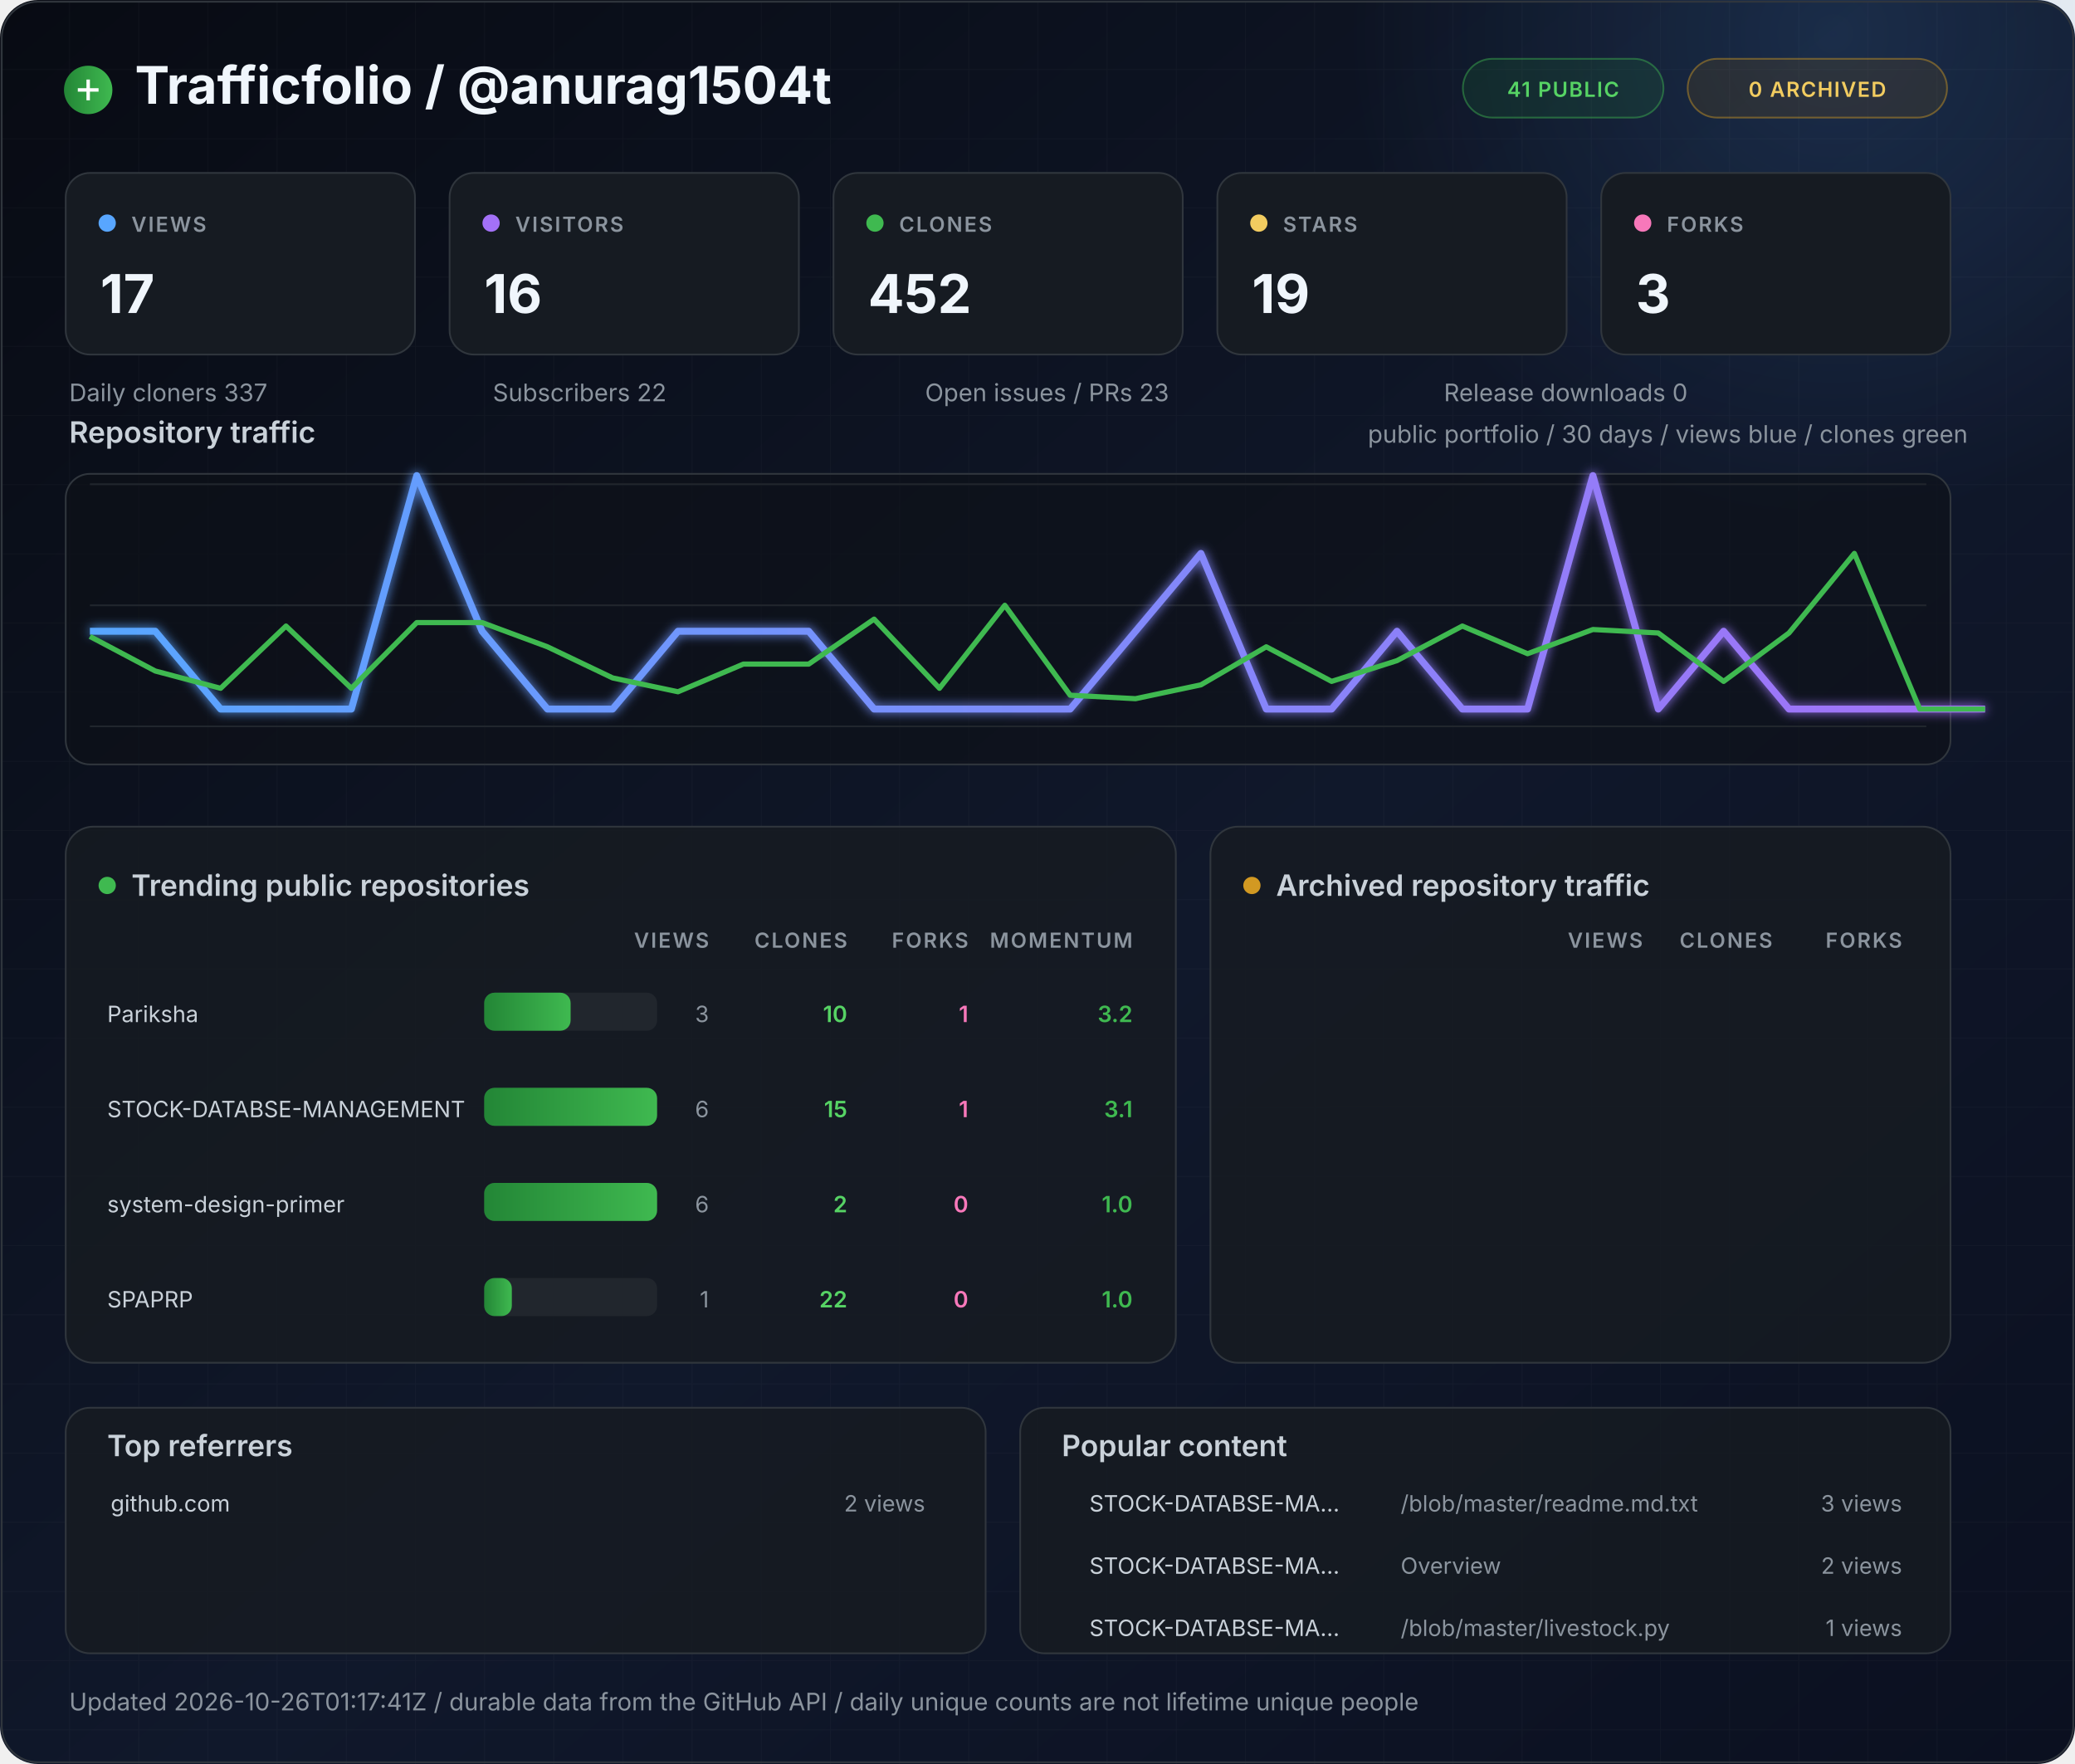
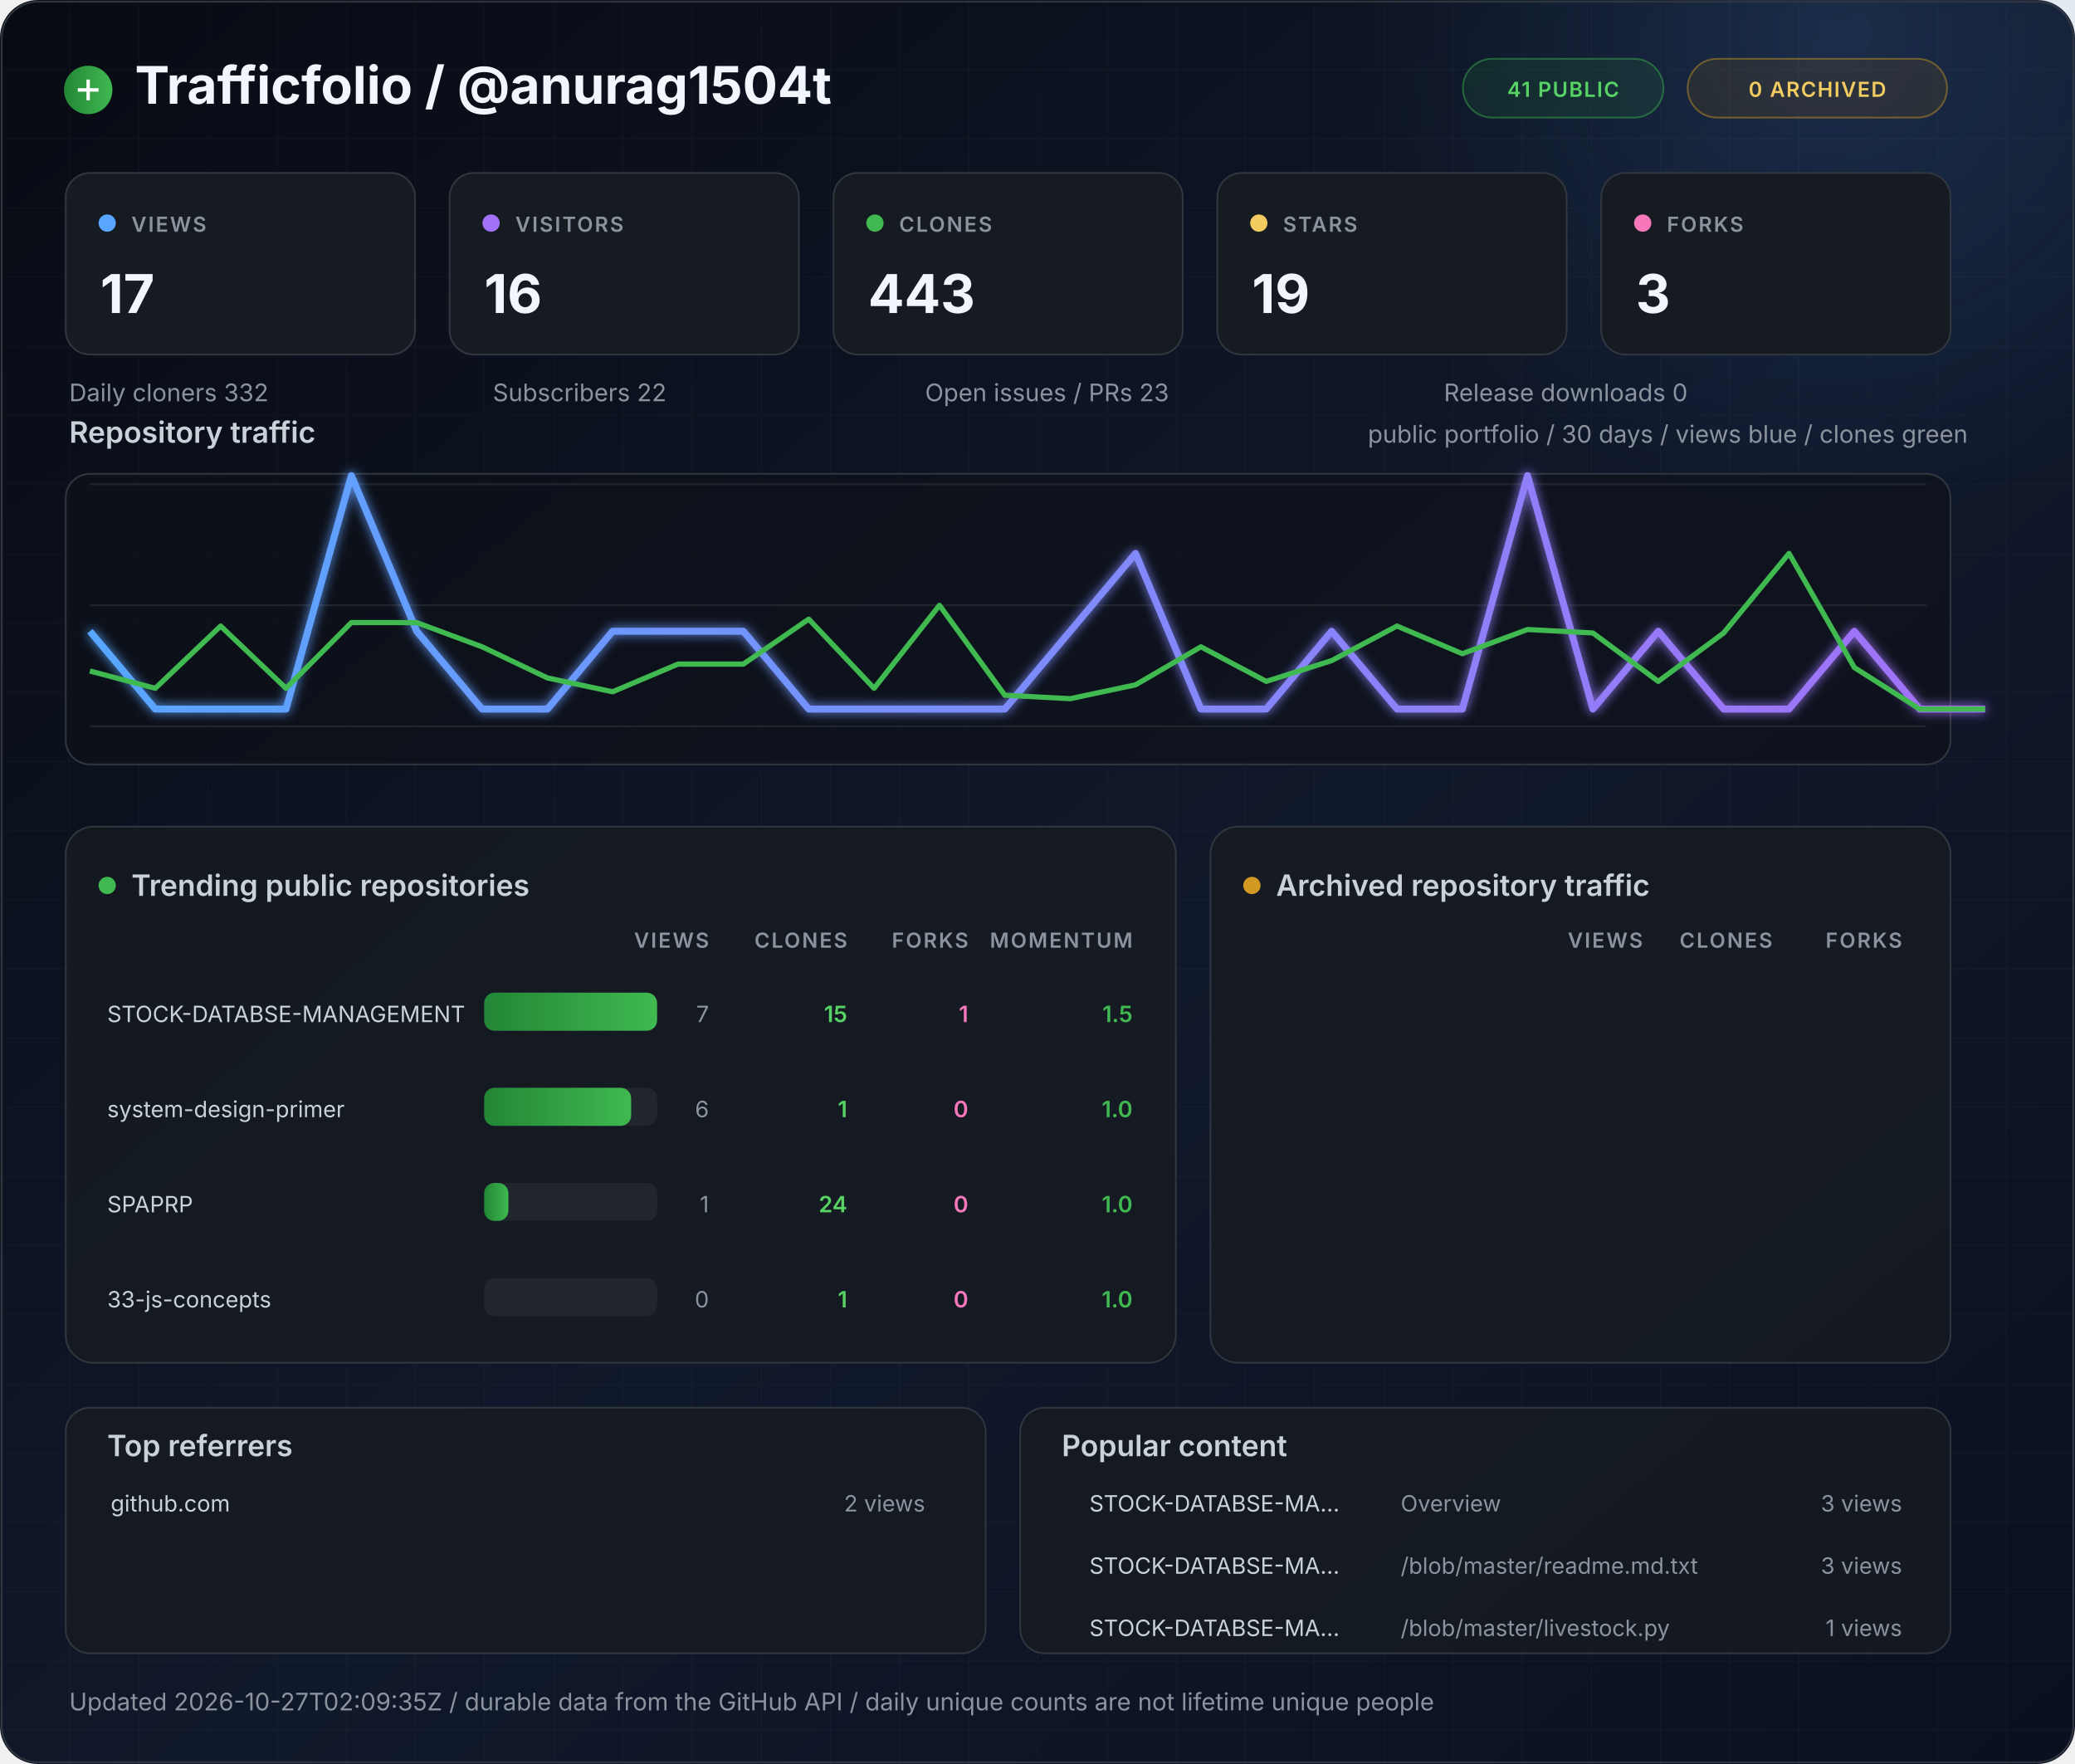
<svg xmlns="http://www.w3.org/2000/svg" width="1200" height="1020" viewBox="0 0 1200 1020" role="img" aria-label="Trafficfolio GitHub analytics dashboard for anurag1504t">
  <defs>
    <linearGradient id="bg" x1="0" y1="0" x2="1" y2="1">
      <stop stop-color="#080b13" />
      <stop offset=".55" stop-color="#10182b" />
      <stop offset="1" stop-color="#0b1020" />
    </linearGradient>
    <linearGradient id="line" x1="0" y1="0" x2="1" y2="0">
      <stop stop-color="#58a6ff" />
      <stop offset="1" stop-color="#a371f7" />
    </linearGradient>
    <linearGradient id="bar" x1="0" y1="0" x2="1" y2="0">
      <stop stop-color="#238636" />
      <stop offset="1" stop-color="#3fb950" />
    </linearGradient>
    <linearGradient id="archiveBar" x1="0" y1="0" x2="1" y2="0">
      <stop stop-color="#9e6a03" />
      <stop offset="1" stop-color="#f2cc60" />
    </linearGradient>
    <radialGradient id="ambient">
      <stop stop-color="#58a6ff" stop-opacity=".16" />
      <stop offset="1" stop-color="#58a6ff" stop-opacity="0" />
    </radialGradient>
    <pattern id="grid" width="40" height="40" patternUnits="userSpaceOnUse">
      <path d="M40 0H0V40" fill="none" stroke="#ffffff" stroke-opacity=".025" />
    </pattern>
    <filter id="glow">
      <feGaussianBlur stdDeviation="3" result="b" />
      <feMerge>
        <feMergeNode in="b" />
        <feMergeNode in="SourceGraphic" />
      </feMerge>
    </filter>
    <style>
    .title{font:750 30px -apple-system,BlinkMacSystemFont,"Segoe UI",sans-serif;fill:#f0f6fc}
    .subtitle{font:14px -apple-system,BlinkMacSystemFont,"Segoe UI",sans-serif;fill:#8b949e}
    .label{font:600 12px -apple-system,BlinkMacSystemFont,"Segoe UI",sans-serif;fill:#8b949e;letter-spacing:1px}
    .metric{font:700 31px -apple-system,BlinkMacSystemFont,"Segoe UI",sans-serif;fill:#f0f6fc}
    .section{font:600 17px -apple-system,BlinkMacSystemFont,"Segoe UI",sans-serif;fill:#c9d1d9}
    .repo,.value,.trend,.archive,.clone,.fork{font:13px -apple-system,BlinkMacSystemFont,"Segoe UI",sans-serif;fill:#c9d1d9}
    .value{fill:#8b949e} .trend{fill:#3fb950;font-weight:600} .archive{fill:#d29922}
    .clone{fill:#56d364;font-weight:600} .fork{fill:#f778ba;font-weight:600}
    .pill{font:600 12px -apple-system,BlinkMacSystemFont,"Segoe UI",sans-serif;letter-spacing:.7px}
  </style>
  </defs>
  <rect width="1200" height="1020" rx="22" fill="url(#bg)" />
  <rect width="1200" height="1020" rx="22" fill="url(#grid)" />
  <circle cx="1060" cy="20" r="280" fill="url(#ambient)" />
  <rect x="1" y="1" width="1198" height="1018" rx="21" fill="none" stroke="#30363d" />
  <circle cx="51" cy="52" r="14" fill="url(#bar)" />
  <path d="M45 52h12M51 46v12" stroke="#fff" stroke-width="2" />
  <text x="78" y="60" class="title">Trafficfolio / @anurag1504t</text>
  <rect x="846" y="34" width="116" height="34" rx="17" fill="#238636" fill-opacity=".16" stroke="#3fb950" stroke-opacity=".45" />
  <text x="904" y="56" text-anchor="middle" class="pill" fill="#56d364">41 PUBLIC</text>
  <rect x="976" y="34" width="150" height="34" rx="17" fill="#9e6a03" fill-opacity=".14" stroke="#d29922" stroke-opacity=".45" />
  <text x="1051" y="56" text-anchor="middle" class="pill" fill="#f2cc60">0 ARCHIVED</text>
  <rect x="38" y="100" width="202" height="105" rx="14" fill="#161b22" stroke="#30363d" />
  <circle cx="62" cy="129" r="5" fill="#58a6ff" />
  <text x="76" y="134" class="label">VIEWS</text>
  <text x="58" y="181" class="metric">17</text>
  <rect x="260" y="100" width="202" height="105" rx="14" fill="#161b22" stroke="#30363d" />
  <circle cx="284" cy="129" r="5" fill="#a371f7" />
  <text x="298" y="134" class="label">VISITORS</text>
  <text x="280" y="181" class="metric">16</text>
  <rect x="482" y="100" width="202" height="105" rx="14" fill="#161b22" stroke="#30363d" />
  <circle cx="506" cy="129" r="5" fill="#3fb950" />
  <text x="520" y="134" class="label">CLONES</text>
-   <text x="502" y="181" class="metric">452</text>
+   <text x="502" y="181" class="metric">443</text>
  <rect x="704" y="100" width="202" height="105" rx="14" fill="#161b22" stroke="#30363d" />
  <circle cx="728" cy="129" r="5" fill="#f2cc60" />
  <text x="742" y="134" class="label">STARS</text>
  <text x="724" y="181" class="metric">19</text>
  <rect x="926" y="100" width="202" height="105" rx="14" fill="#161b22" stroke="#30363d" />
  <circle cx="950" cy="129" r="5" fill="#f778ba" />
  <text x="964" y="134" class="label">FORKS</text>
  <text x="946" y="181" class="metric">3</text>
-   <text x="40" y="232" class="subtitle">Daily cloners 337</text>
+   <text x="40" y="232" class="subtitle">Daily cloners 332</text>
  <text x="285" y="232" class="subtitle">Subscribers 22</text>
  <text x="535" y="232" class="subtitle">Open issues / PRs 23</text>
  <text x="835" y="232" class="subtitle">Release downloads 0</text>
  <text x="40" y="256" class="section">Repository traffic</text>
  <text x="1138" y="256" text-anchor="end" class="subtitle">public portfolio / 30 days / views blue / clones green</text>
  <rect x="38" y="274" width="1090" height="168" rx="14" fill="#0d1117" fill-opacity=".62" stroke="#30363d" />
  <line x1="52" y1="420" x2="1114" y2="420" stroke="#21262d" />
  <line x1="52" y1="350" x2="1114" y2="350" stroke="#21262d" />
  <line x1="52" y1="280" x2="1114" y2="280" stroke="#21262d" />
-   <polyline points="52.0,365.0 89.8,365.0 127.6,410.0 165.4,410.0 203.2,410.0 241.0,275.0 278.8,365.0 316.6,410.0 354.3,410.0 392.1,365.0 429.9,365.0 467.7,365.0 505.5,410.0 543.3,410.0 581.1,410.0 618.9,410.0 656.7,365.0 694.5,320.0 732.3,410.0 770.1,410.0 807.9,365.0 845.7,410.0 883.4,410.0 921.2,275.0 959.0,410.0 996.8,365.0 1034.6,410.0 1072.4,410.0 1110.2,410.0 1148.0,410.0" fill="none" stroke="url(#line)" stroke-width="4" stroke-linejoin="round" filter="url(#glow)" />
-   <polyline points="52.0,368.0 89.8,388.0 127.6,398.0 165.4,362.0 203.2,398.0 241.0,360.0 278.8,360.0 316.6,374.0 354.3,392.0 392.1,400.0 429.9,384.0 467.7,384.0 505.5,358.0 543.3,398.0 581.1,350.0 618.9,402.0 656.7,404.0 694.5,396.0 732.3,374.0 770.1,394.0 807.9,382.0 845.7,362.0 883.4,378.0 921.2,364.0 959.0,366.0 996.8,394.0 1034.6,366.0 1072.4,320.0 1110.2,410.0 1148.0,410.0" fill="none" stroke="#3fb950" stroke-width="3" stroke-linejoin="round" />
+   <polyline points="52.0,365.0 89.8,410.0 127.6,410.0 165.4,410.0 203.2,275.0 241.0,365.0 278.8,410.0 316.6,410.0 354.3,365.0 392.1,365.0 429.9,365.0 467.7,410.0 505.5,410.0 543.3,410.0 581.1,410.0 618.9,365.0 656.7,320.0 694.5,410.0 732.3,410.0 770.1,365.0 807.9,410.0 845.7,410.0 883.4,275.0 921.2,410.0 959.0,365.0 996.8,410.0 1034.6,410.0 1072.4,365.0 1110.2,410.0 1148.0,410.0" fill="none" stroke="url(#line)" stroke-width="4" stroke-linejoin="round" filter="url(#glow)" />
+   <polyline points="52.0,388.0 89.8,398.0 127.6,362.0 165.4,398.0 203.2,360.0 241.0,360.0 278.8,374.0 316.6,392.0 354.3,400.0 392.1,384.0 429.9,384.0 467.7,358.0 505.5,398.0 543.3,350.0 581.1,402.0 618.9,404.0 656.7,396.0 694.5,374.0 732.3,394.0 770.1,382.0 807.9,362.0 845.7,378.0 883.4,364.0 921.2,366.0 959.0,394.0 996.8,366.0 1034.6,320.0 1072.4,386.0 1110.2,410.0 1148.0,410.0" fill="none" stroke="#3fb950" stroke-width="3" stroke-linejoin="round" />
  <rect x="38" y="478" width="642" height="310" rx="16" fill="#161b22" fill-opacity=".82" stroke="#30363d" />
  <circle cx="62" cy="512" r="5" fill="#3fb950" />
  <text x="76" y="518" class="section">Trending public repositories</text>
  <text x="410" y="548" text-anchor="end" class="label">VIEWS</text>
  <text x="490" y="548" text-anchor="end" class="label">CLONES</text>
  <text x="560" y="548" text-anchor="end" class="label">FORKS</text>
  <text x="655" y="548" text-anchor="end" class="label">MOMENTUM</text>
-   <text x="62" y="591" class="repo">Pariksha</text>
+   <text x="62" y="591" class="repo">STOCK-DATABSE-MANAGEMENT</text>
  <rect x="280" y="574" width="100" height="22" rx="6" fill="#21262d" />
-   <rect x="280" y="574" width="50" height="22" rx="6" fill="url(#bar)" />
-   <text x="410" y="591" text-anchor="end" class="value">3</text>
-   <text x="490" y="591" text-anchor="end" class="clone">10</text>
+   <rect x="280" y="574" width="100" height="22" rx="6" fill="url(#bar)" />
+   <text x="410" y="591" text-anchor="end" class="value">7</text>
+   <text x="490" y="591" text-anchor="end" class="clone">15</text>
  <text x="560" y="591" text-anchor="end" class="fork">1</text>
-   <text x="655" y="591" text-anchor="end" class="trend">3.2</text>
-   <text x="62" y="646" class="repo">STOCK-DATABSE-MANAGEMENT</text>
+   <text x="655" y="591" text-anchor="end" class="trend">1.5</text>
+   <text x="62" y="646" class="repo">system-design-primer</text>
  <rect x="280" y="629" width="100" height="22" rx="6" fill="#21262d" />
-   <rect x="280" y="629" width="100" height="22" rx="6" fill="url(#bar)" />
+   <rect x="280" y="629" width="85" height="22" rx="6" fill="url(#bar)" />
  <text x="410" y="646" text-anchor="end" class="value">6</text>
-   <text x="490" y="646" text-anchor="end" class="clone">15</text>
-   <text x="560" y="646" text-anchor="end" class="fork">1</text>
-   <text x="655" y="646" text-anchor="end" class="trend">3.1</text>
-   <text x="62" y="701" class="repo">system-design-primer</text>
+   <text x="490" y="646" text-anchor="end" class="clone">1</text>
+   <text x="560" y="646" text-anchor="end" class="fork">0</text>
+   <text x="655" y="646" text-anchor="end" class="trend">1.0</text>
+   <text x="62" y="701" class="repo">SPAPRP</text>
  <rect x="280" y="684" width="100" height="22" rx="6" fill="#21262d" />
-   <rect x="280" y="684" width="100" height="22" rx="6" fill="url(#bar)" />
-   <text x="410" y="701" text-anchor="end" class="value">6</text>
-   <text x="490" y="701" text-anchor="end" class="clone">2</text>
+   <rect x="280" y="684" width="14" height="22" rx="6" fill="url(#bar)" />
+   <text x="410" y="701" text-anchor="end" class="value">1</text>
+   <text x="490" y="701" text-anchor="end" class="clone">24</text>
  <text x="560" y="701" text-anchor="end" class="fork">0</text>
  <text x="655" y="701" text-anchor="end" class="trend">1.0</text>
-   <text x="62" y="756" class="repo">SPAPRP</text>
+   <text x="62" y="756" class="repo">33-js-concepts</text>
  <rect x="280" y="739" width="100" height="22" rx="6" fill="#21262d" />
-   <rect x="280" y="739" width="16" height="22" rx="6" fill="url(#bar)" />
-   <text x="410" y="756" text-anchor="end" class="value">1</text>
-   <text x="490" y="756" text-anchor="end" class="clone">22</text>
+   <rect x="280" y="739" width="0" height="22" rx="6" fill="url(#bar)" />
+   <text x="410" y="756" text-anchor="end" class="value">0</text>
+   <text x="490" y="756" text-anchor="end" class="clone">1</text>
  <text x="560" y="756" text-anchor="end" class="fork">0</text>
  <text x="655" y="756" text-anchor="end" class="trend">1.0</text>
  <rect x="700" y="478" width="428" height="310" rx="16" fill="#161b22" fill-opacity=".82" stroke="#30363d" />
  <circle cx="724" cy="512" r="5" fill="#d29922" />
  <text x="738" y="518" class="section">Archived repository traffic</text>
  <text x="950" y="548" text-anchor="end" class="label">VIEWS</text>
  <text x="1025" y="548" text-anchor="end" class="label">CLONES</text>
  <text x="1100" y="548" text-anchor="end" class="label">FORKS</text>
  <rect x="38" y="814" width="532" height="142" rx="14" fill="#161b22" fill-opacity=".82" stroke="#30363d" />
  <text x="62" y="842" class="section">Top referrers</text>
  <text x="64" y="874" class="repo">github.com</text>
  <text x="535" y="874" text-anchor="end" class="value">2 views</text>
  <rect x="590" y="814" width="538" height="142" rx="14" fill="#161b22" fill-opacity=".82" stroke="#30363d" />
  <text x="614" y="842" class="section">Popular content</text>
  <text x="630" y="874" class="repo">STOCK-DATABSE-MA...</text>
-   <text x="810" y="874" class="value">/blob/master/readme.md.txt</text>
+   <text x="810" y="874" class="value">Overview</text>
  <text x="1100" y="874" text-anchor="end" class="value">3 views</text>
  <text x="630" y="910" class="repo">STOCK-DATABSE-MA...</text>
-   <text x="810" y="910" class="value">Overview</text>
-   <text x="1100" y="910" text-anchor="end" class="value">2 views</text>
+   <text x="810" y="910" class="value">/blob/master/readme.md.txt</text>
+   <text x="1100" y="910" text-anchor="end" class="value">3 views</text>
  <text x="630" y="946" class="repo">STOCK-DATABSE-MA...</text>
  <text x="810" y="946" class="value">/blob/master/livestock.py</text>
  <text x="1100" y="946" text-anchor="end" class="value">1 views</text>
-   <text x="40" y="989" class="subtitle">Updated 2026-10-26T01:17:41Z / durable data from the GitHub API / daily unique counts are not lifetime unique people</text>
+   <text x="40" y="989" class="subtitle">Updated 2026-10-27T02:09:35Z / durable data from the GitHub API / daily unique counts are not lifetime unique people</text>
</svg>
